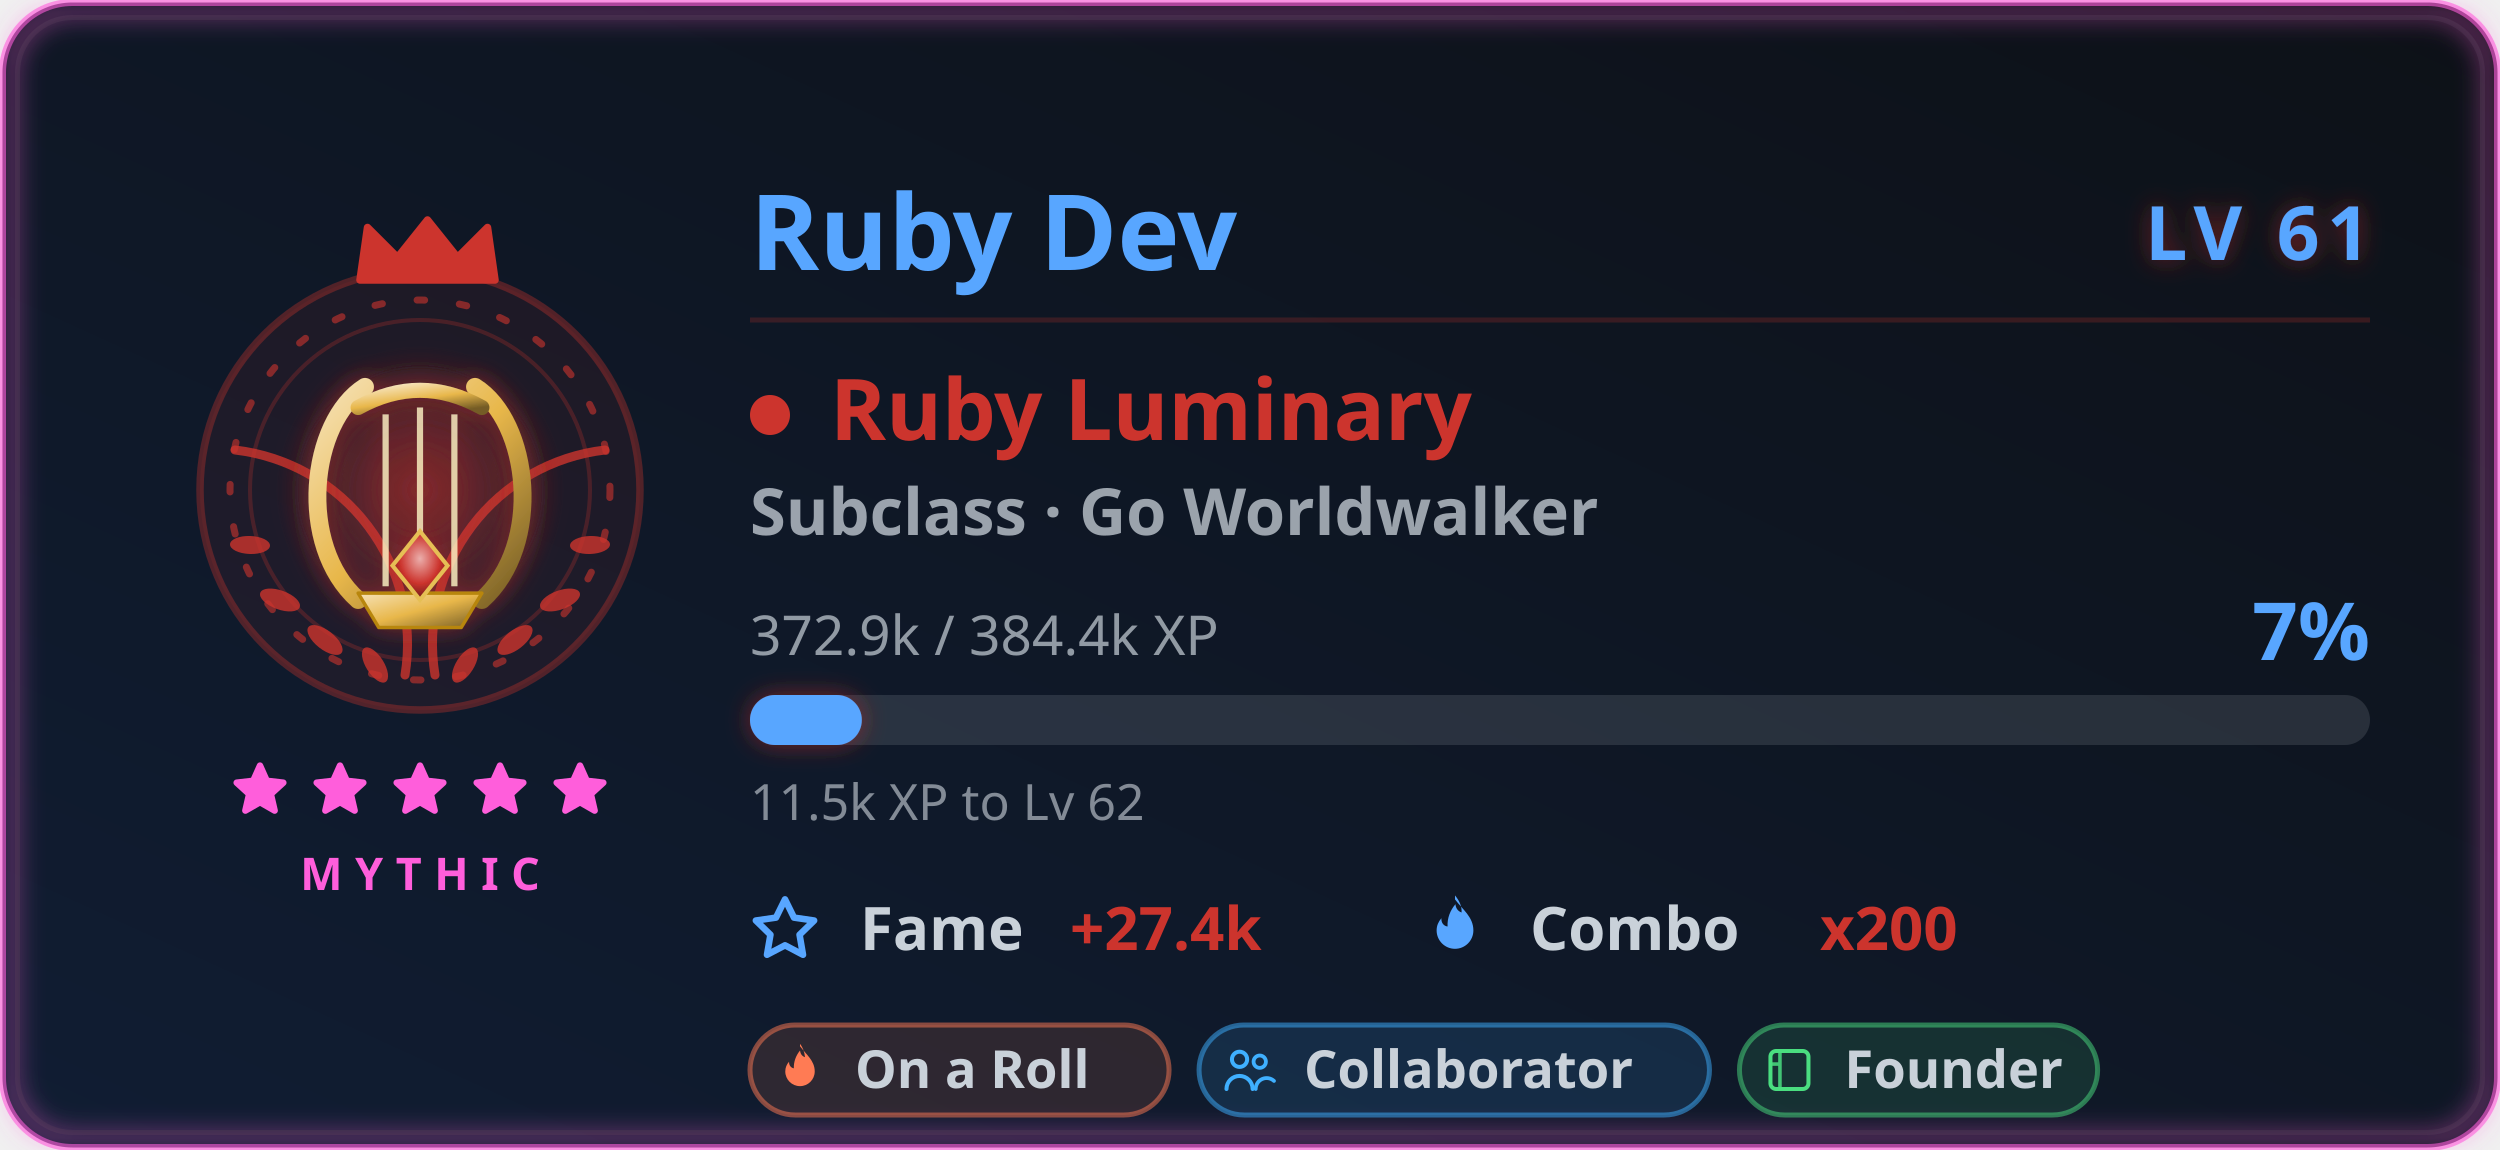
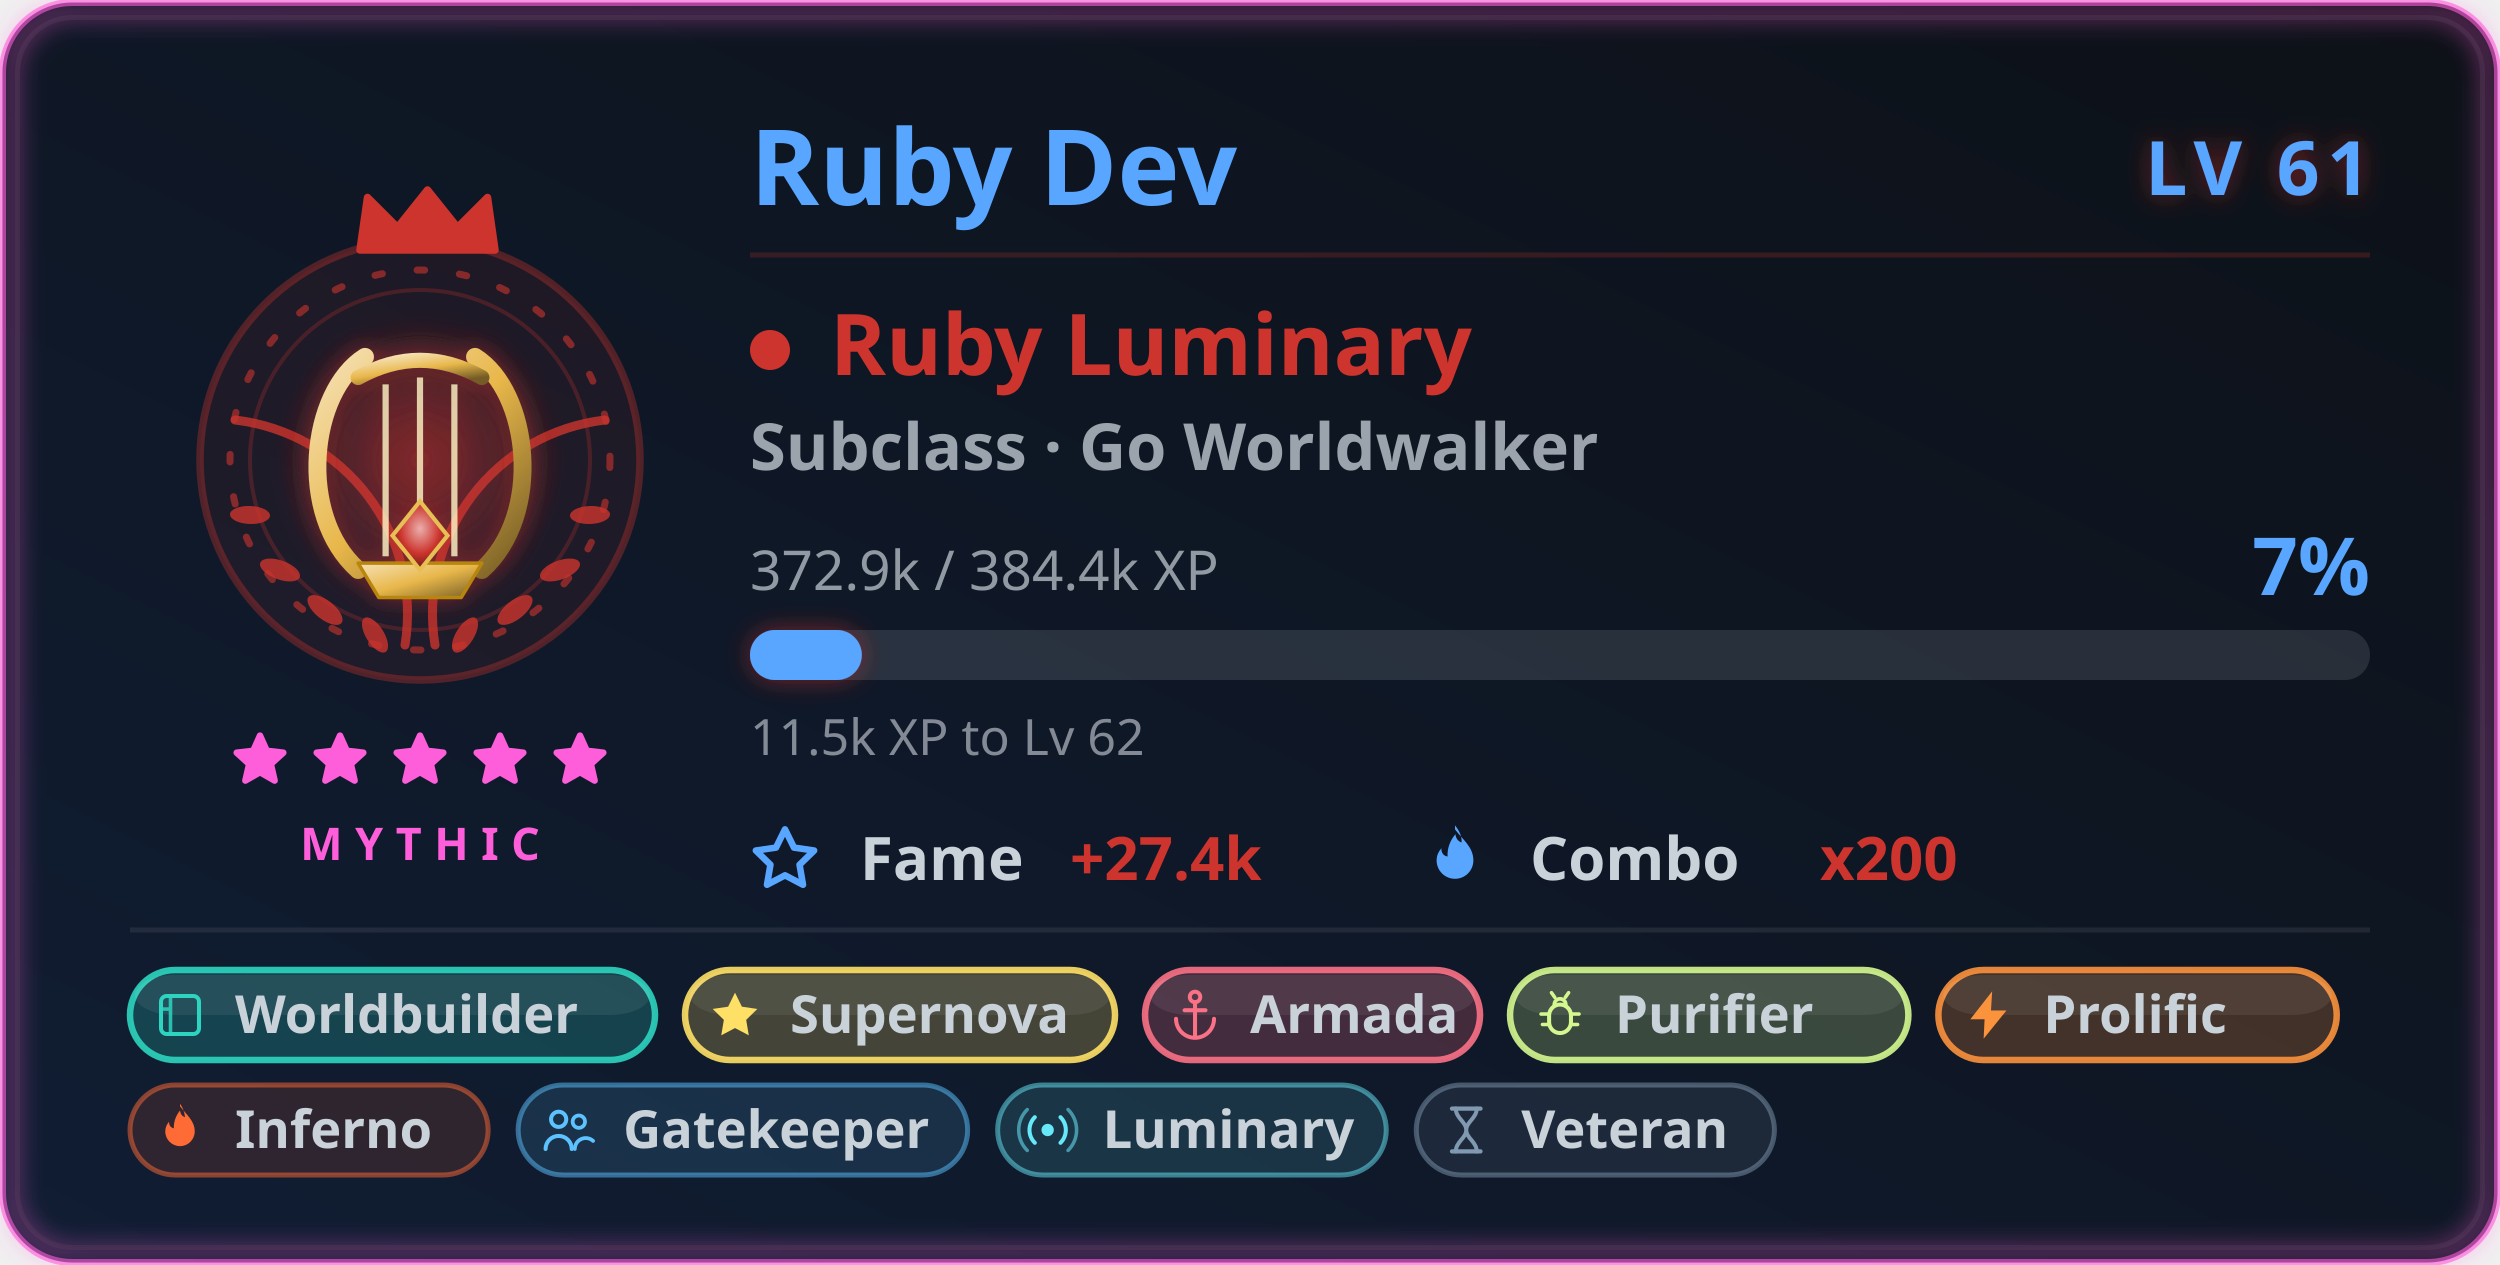
- <svg xmlns="http://www.w3.org/2000/svg" width="500" height="230" viewBox="0 0 500 230" role="img" aria-labelledby="card-title-a11y card-desc-a11y">
+ <svg xmlns="http://www.w3.org/2000/svg" width="500" height="253" viewBox="0 0 500 253" role="img" aria-labelledby="card-title-a11y card-desc-a11y">
  <style>
text { font-family: 'Segoe UI', Ubuntu, 'Helvetica Neue', sans-serif; }
.title { font-size: 18px; font-weight: 600; fill: #58a6ff; }
.title-icon { fill: #58a6ff; }
.icon { fill: #58a6ff; }


.gl-name { font-size: 21px; font-weight: 700; fill: #58a6ff; }
.gl-lvl { font-size: 15px; font-weight: 800; letter-spacing: 1.5px; fill: #58a6ff; }
.gl-class { font-size: 17px; font-weight: 700; fill: #cc342d; }
.gl-sub { font-size: 13px; font-weight: 600; fill: #c9d1d9; opacity: 0.75; }
.gl-meta { font-size: 11px; fill: #c9d1d9; opacity: 0.7; }
.gl-pct { font-size: 16px; font-weight: 800; fill: #58a6ff; }
.gl-chip-label { font-size: 12px; font-weight: 600; fill: #c9d1d9; }
.gl-chip-value { font-size: 12px; font-weight: 800; fill: #cc342d; }
.gl-hint { font-size: 10px; fill: #c9d1d9; opacity: 0.62; }
.gl-badge-label { font-size: 10.5px; font-weight: 600; }
.gl-rarity { font-size: 9px; font-weight: 700; letter-spacing: 2.5px; fill: #ff5edb; }

</style>
  <defs>
    <linearGradient id="card-bg" x1="0" y1="0" x2="1" y2="1" gradientTransform="rotate(90, 0.5, 0.5)">
      <stop offset="0.0%" stop-color="#0d1117" />
      <stop offset="100.0%" stop-color="#101d33" />
    </linearGradient>
    <filter id="card-glow" x="-50%" y="-50%" width="200%" height="200%">
      <feGaussianBlur in="SourceGraphic" stdDeviation="3" result="blur" />
      <feFlood flood-color="#58a6ff" flood-opacity="0.55" result="tint" />
      <feComposite in="tint" in2="blur" operator="in" result="softGlow" />
      <feMerge>
        <feMergeNode in="softGlow" />
        <feMergeNode in="SourceGraphic" />
      </feMerge>
    </filter>
    <filter id="gl-glow" x="-60%" y="-60%" width="220%" height="220%">
      <feGaussianBlur in="SourceGraphic" stdDeviation="2.4" result="b" />
      <feFlood flood-color="#cc342d" flood-opacity="0.55" result="t" />
      <feComposite in="t" in2="b" operator="in" result="g" />
      <feMerge>
        <feMergeNode in="g" />
        <feMergeNode in="SourceGraphic" />
      </feMerge>
    </filter>
    <filter id="gl-rarity" x="-20%" y="-20%" width="140%" height="140%">
      <feGaussianBlur stdDeviation="2.4" />
    </filter>
  </defs>
-   <rect x="0.5" y="0.5" width="499" height="229" rx="14" fill="url(#card-bg)" stroke="#ff5edb" stroke-width="1.4" stroke-opacity="0.6" />
-   <rect x="3.5" y="3.5" width="493" height="223" rx="11" fill="none" stroke="#30363d" stroke-opacity="0.4" />
-   <rect x="2" y="2" width="496" height="226" rx="13" fill="none" stroke="#ff5edb" stroke-width="3.5" stroke-opacity="0.4" filter="url(#gl-rarity)" />
+   <rect x="0.5" y="0.5" width="499" height="252" rx="14" fill="url(#card-bg)" stroke="#ff5edb" stroke-width="1.4" stroke-opacity="0.6" />
+   <rect x="3.5" y="3.5" width="493" height="246" rx="11" fill="none" stroke="#30363d" stroke-opacity="0.4" />
+   <rect x="2" y="2" width="496" height="249" rx="13" fill="none" stroke="#ff5edb" stroke-width="3.5" stroke-opacity="0.4" filter="url(#gl-rarity)" />
  <g class="fade">
    <g class="">
      <g class="flourish">
        <g transform="translate(84,0)">
-           <g transform="translate(0,98)">
+           <g transform="translate(0,92)">
            <path d="M3 37 A 39 39 0 0 1 37 -8" fill="none" stroke="#cc342d" stroke-width="1.8" stroke-linecap="round" opacity="0.8" />
            <g fill="#cc342d" opacity="0.8">
              <ellipse cx="9" cy="35" rx="4" ry="1.8" transform="rotate(-58 9 35)" />
              <ellipse cx="19" cy="30" rx="4.2" ry="1.9" transform="rotate(-38 19 30)" />
              <ellipse cx="28" cy="22" rx="4.2" ry="1.9" transform="rotate(-20 28 22)" />
              <ellipse cx="34" cy="11" rx="4" ry="1.8" transform="rotate(-2 34 11)" />
            </g>
          </g>
        </g>
        <g transform="translate(84,0) scale(-1,1)">
-           <g transform="translate(0,98)">
+           <g transform="translate(0,92)">
            <path d="M3 37 A 39 39 0 0 1 37 -8" fill="none" stroke="#cc342d" stroke-width="1.8" stroke-linecap="round" opacity="0.8" />
            <g fill="#cc342d" opacity="0.8">
              <ellipse cx="9" cy="35" rx="4" ry="1.8" transform="rotate(-58 9 35)" />
              <ellipse cx="19" cy="30" rx="4.2" ry="1.9" transform="rotate(-38 19 30)" />
              <ellipse cx="28" cy="22" rx="4.2" ry="1.9" transform="rotate(-20 28 22)" />
              <ellipse cx="34" cy="11" rx="4" ry="1.8" transform="rotate(-2 34 11)" />
            </g>
          </g>
        </g>
      </g>
-       <circle cx="84" cy="98" r="44" fill="#cc342d" fill-opacity="0.08" stroke="#cc342d" stroke-opacity="0.35" stroke-width="1.5" />
+       <circle cx="84" cy="92" r="44" fill="#cc342d" fill-opacity="0.08" stroke="#cc342d" stroke-opacity="0.35" stroke-width="1.5" />
      <g class="">
-         <circle cx="84" cy="98" r="38" fill="none" stroke="#cc342d" stroke-opacity="0.6" stroke-width="1.4" stroke-dasharray="1.5 7" stroke-linecap="round" />
-         <circle cx="84" cy="98" r="34" fill="none" stroke="#cc342d" stroke-opacity="0.25" stroke-width="0.8" />
+         <circle cx="84" cy="92" r="38" fill="none" stroke="#cc342d" stroke-opacity="0.6" stroke-width="1.4" stroke-dasharray="1.5 7" stroke-linecap="round" />
+         <circle cx="84" cy="92" r="34" fill="none" stroke="#cc342d" stroke-opacity="0.25" stroke-width="0.8" />
      </g>
      <g class="" filter="url(#gl-glow)">
-         <svg class="" x="51" y="65" width="66" height="66" viewBox="0 0 48 48" aria-hidden="true">
+         <svg class="" x="51" y="59" width="66" height="66" viewBox="0 0 48 48" aria-hidden="true">
          <defs>
            <radialGradient id="rbHalo" cx="0.5" cy="0.5" r="0.5">
              <stop offset="0" stop-color="#cc342d" stop-opacity="0.42" />
              <stop offset="1" stop-color="#cc342d" stop-opacity="0" />
            </radialGradient>
            <linearGradient id="rbGold" x1="0" y1="0" x2="1" y2="1">
              <stop offset="0" stop-color="#f6e2b7" />
              <stop offset="0.5" stop-color="#e8b74a" />
              <stop offset="1" stop-color="#745c25" />
            </linearGradient>
            <radialGradient id="rbGem" cx="0.5" cy="0.4" r="0.6">
              <stop offset="0" stop-color="#ebaeab" />
              <stop offset="0.6" stop-color="#cc342d" />
              <stop offset="1" stop-color="#661a17" />
            </radialGradient>
          </defs>
          <circle cx="24" cy="24" r="21" fill="url(#rbHalo)" />
          <path d="M15 40 C6 32 8 14 16 9 M33 40 C42 32 40 14 32 9" fill="none" stroke="url(#rbGold)" stroke-width="2.6" stroke-linecap="round" />
          <path d="M15 12 Q24 7 33 12" fill="none" stroke="url(#rbGold)" stroke-width="2.2" stroke-linecap="round" />
          <g stroke="#fff3c4" stroke-width="0.9" stroke-opacity="0.8">
            <path d="M19 13 V38 M24 12 V40 M29 13 V38" />
          </g>
          <path d="M15 39 H33 L30 44 H18 Z" fill="url(#rbGold)" stroke="#b8860b" stroke-width="0.5" stroke-linejoin="round" />
          <path d="M24 30 l4 5 l-4 5 l-4 -5 Z" fill="url(#rbGem)" stroke="#e6bf55" stroke-width="0.6" />
        </svg>
      </g>
-       <g transform="translate(69, 42.5) scale(1.5)">
+       <g transform="translate(69, 36.5) scale(1.5)">
        <path d="M2 9 L3 2 L7 6 L11 1 L15 6 L19 2 L20 9 Z" fill="#cc342d" stroke="#cc342d" stroke-width="1" stroke-linejoin="round" />
      </g>
    </g>
    <g>
-       <g class="" transform="translate(45.5, 151.5) scale(0.5416667)" fill="#ff5edb" stroke="#ff5edb" stroke-width="2.4" stroke-linejoin="round" stroke-linecap="round" opacity="1">
-         <path d="M12 3 L14.5 8.6 L20.6 9.3 L16 13.5 L17.4 19.6 L12 16.5 L6.6 19.6 L8 13.5 L3.4 9.3 L9.5 8.6 Z" />
-       </g>
-       <g class="" transform="translate(61.5, 151.5) scale(0.5416667)" fill="#ff5edb" stroke="#ff5edb" stroke-width="2.4" stroke-linejoin="round" stroke-linecap="round" opacity="1">
-         <path d="M12 3 L14.5 8.6 L20.6 9.3 L16 13.5 L17.4 19.6 L12 16.5 L6.6 19.6 L8 13.5 L3.4 9.3 L9.5 8.6 Z" />
-       </g>
-       <g class="" transform="translate(77.5, 151.5) scale(0.5416667)" fill="#ff5edb" stroke="#ff5edb" stroke-width="2.4" stroke-linejoin="round" stroke-linecap="round" opacity="1">
-         <path d="M12 3 L14.5 8.6 L20.6 9.3 L16 13.5 L17.4 19.6 L12 16.5 L6.6 19.6 L8 13.5 L3.4 9.3 L9.5 8.6 Z" />
-       </g>
-       <g class="" transform="translate(93.5, 151.5) scale(0.5416667)" fill="#ff5edb" stroke="#ff5edb" stroke-width="2.4" stroke-linejoin="round" stroke-linecap="round" opacity="1">
-         <path d="M12 3 L14.5 8.6 L20.6 9.3 L16 13.5 L17.4 19.6 L12 16.5 L6.6 19.6 L8 13.5 L3.4 9.3 L9.5 8.6 Z" />
-       </g>
-       <g class="" transform="translate(109.5, 151.5) scale(0.5416667)" fill="#ff5edb" stroke="#ff5edb" stroke-width="2.4" stroke-linejoin="round" stroke-linecap="round" opacity="1">
-         <path d="M12 3 L14.5 8.6 L20.6 9.3 L16 13.5 L17.4 19.6 L12 16.5 L6.6 19.6 L8 13.5 L3.4 9.3 L9.5 8.6 Z" />
-       </g>
-     </g>
-     <text class="gl-rarity" x="84" y="178" text-anchor="middle">MYTHIC</text>
+       <g class="" transform="translate(45.5, 145.5) scale(0.5416667)" fill="#ff5edb" stroke="#ff5edb" stroke-width="2.4" stroke-linejoin="round" stroke-linecap="round" opacity="1">
+         <path d="M12 3 L14.5 8.6 L20.6 9.3 L16 13.5 L17.4 19.6 L12 16.5 L6.6 19.6 L8 13.5 L3.4 9.3 L9.5 8.6 Z" />
+       </g>
+       <g class="" transform="translate(61.5, 145.5) scale(0.5416667)" fill="#ff5edb" stroke="#ff5edb" stroke-width="2.4" stroke-linejoin="round" stroke-linecap="round" opacity="1">
+         <path d="M12 3 L14.5 8.6 L20.6 9.3 L16 13.5 L17.4 19.6 L12 16.5 L6.6 19.6 L8 13.5 L3.4 9.3 L9.5 8.6 Z" />
+       </g>
+       <g class="" transform="translate(77.5, 145.5) scale(0.5416667)" fill="#ff5edb" stroke="#ff5edb" stroke-width="2.4" stroke-linejoin="round" stroke-linecap="round" opacity="1">
+         <path d="M12 3 L14.5 8.6 L20.6 9.3 L16 13.5 L17.4 19.6 L12 16.5 L6.6 19.6 L8 13.5 L3.4 9.3 L9.5 8.6 Z" />
+       </g>
+       <g class="" transform="translate(93.5, 145.5) scale(0.5416667)" fill="#ff5edb" stroke="#ff5edb" stroke-width="2.4" stroke-linejoin="round" stroke-linecap="round" opacity="1">
+         <path d="M12 3 L14.5 8.6 L20.6 9.3 L16 13.5 L17.4 19.6 L12 16.5 L6.6 19.6 L8 13.5 L3.4 9.3 L9.5 8.6 Z" />
+       </g>
+       <g class="" transform="translate(109.5, 145.5) scale(0.5416667)" fill="#ff5edb" stroke="#ff5edb" stroke-width="2.4" stroke-linejoin="round" stroke-linecap="round" opacity="1">
+         <path d="M12 3 L14.5 8.6 L20.6 9.3 L16 13.5 L17.4 19.6 L12 16.5 L6.6 19.6 L8 13.5 L3.4 9.3 L9.5 8.6 Z" />
+       </g>
+     </g>
+     <text class="gl-rarity" x="84" y="172" text-anchor="middle">MYTHIC</text>
  </g>
  <g class="fade" style="animation-delay:.15s">
-     <text class="gl-name" x="150" y="54">Ruby Dev</text>
-     <text class="gl-lvl glow-pulse" x="474" y="52" text-anchor="end" filter="url(#gl-glow)">LV 61</text>
-     <line x1="150" y1="64" x2="474" y2="64" stroke="#cc342d" stroke-opacity="0.22" stroke-width="1" />
-     <circle cx="154" cy="83" r="4" fill="#cc342d" />
-     <text class="gl-class" x="166" y="88">Ruby Luminary</text>
-     <text class="gl-sub" x="150" y="107">Subclass · Go Worldwalker</text>
-     <text class="gl-meta" x="150" y="131">372.9k / 384.4k XP</text>
-     <text class="gl-pct " x="474" y="132" text-anchor="end">7%</text>
-     <rect x="150" y="139" width="324" height="10" rx="5" fill="#c9d1d9" fill-opacity="0.14" />
-     <rect class="xp-fill " x="150" y="139" width="22.364" height="10" rx="5" fill="#58a6ff" filter="url(#gl-glow)" />
-     <text class="gl-hint" x="150" y="164">11.5k XP to Lv 62</text>
-     <g transform="translate(150, 190)">
+     <text class="gl-name" x="150" y="41">Ruby Dev</text>
+     <text class="gl-lvl glow-pulse" x="474" y="39" text-anchor="end" filter="url(#gl-glow)">LV 61</text>
+     <line x1="150" y1="51" x2="474" y2="51" stroke="#cc342d" stroke-opacity="0.22" stroke-width="1" />
+     <circle cx="154" cy="70" r="4" fill="#cc342d" />
+     <text class="gl-class" x="166" y="75">Ruby Luminary</text>
+     <text class="gl-sub" x="150" y="94">Subclass · Go Worldwalker</text>
+     <text class="gl-meta" x="150" y="118">372.9k / 384.4k XP</text>
+     <text class="gl-pct " x="474" y="119" text-anchor="end">7%</text>
+     <rect x="150" y="126" width="324" height="10" rx="5" fill="#c9d1d9" fill-opacity="0.14" />
+     <rect class="xp-fill " x="150" y="126" width="22.364" height="10" rx="5" fill="#58a6ff" filter="url(#gl-glow)" />
+     <text class="gl-hint" x="150" y="151">11.5k XP to Lv 62</text>
+     <g transform="translate(150, 176)">
      <svg class="icon" x="0" y="-11" width="14" height="14" viewBox="0 0 16 16" aria-hidden="true">
        <path fill-rule="evenodd" d="M8 .25a.75.75 0 0 1 .673.418l1.882 3.815 4.21.612a.75.75 0 0 1 .416 1.279l-3.046 2.97.719 4.192a.75.75 0 0 1-1.088.791L8 12.347l-3.766 1.98a.75.75 0 0 1-1.088-.79l.72-4.194L.818 6.374a.75.75 0 0 1 .416-1.28l4.21-.611L7.327.668A.75.75 0 0 1 8 .25zm0 2.445L6.615 5.5a.75.75 0 0 1-.564.41l-3.097.45 2.24 2.184a.75.75 0 0 1 .216.664l-.528 3.084 2.769-1.456a.75.75 0 0 1 .698 0l2.77 1.456-.53-3.084a.75.75 0 0 1 .216-.664l2.24-2.183-3.096-.45a.75.75 0 0 1-.564-.41L8 2.694v.001z" />
      </svg>
      <text class="gl-chip-label" x="22" y="0">Fame</text>
      <text class="gl-chip-value" x="64" y="0">+27.4k</text>
    </g>
-     <g transform="translate(284, 190)">
+     <g transform="translate(284, 176)">
      <svg class="icon" x="0" y="-11" width="14" height="14" viewBox="0 0 16 16" aria-hidden="true">
        <path fill-rule="evenodd" d="M8 1c1.7 2.3 4.2 4 4.2 7.1a4.2 4.2 0 0 1-8.4 0c0-1.1.4-2 1.1-2.8-.1 1 .5 1.8 1.4 1.9-.1-1.9.6-3.7 1.8-5.1.1 1 .6 1.6 1.4 1.9.1-1.4-.5-2.7-1.5-3.9z" />
      </svg>
      <text class="gl-chip-label" x="22" y="0">Combo</text>
      <text class="gl-chip-value" x="80" y="0">x200</text>
    </g>
  </g>
  <g class="fade" style="animation-delay:.2s">
-     <g>
-       <rect x="150" y="205" width="83.81" height="18" rx="9" fill="#ff7b54" fill-opacity="0.13" stroke="#ff7b54" stroke-opacity="0.5" stroke-width="1" />
-       <g transform="translate(154.3, 208.3) scale(0.475)">
-         <path d="M12 2c2.5 3.4 6.2 6 6.2 10.6a6.2 6.2 0 0 1-12.4 0c0-1.6.6-3 1.6-4.1-.1 1.5.8 2.6 2 2.8-.1-2.8.9-5.4 2.6-7.5.2 1.5.9 2.4 2.1 2.8-.2-2-.8-4-2.1-5.6Z" fill="#ff7b54" />
-       </g>
-       <text class="gl-badge-label" x="171" y="217.6" fill="#c9d1d9">On a Roll</text>
-     </g>
-     <g>
-       <rect x="239.81" y="205" width="102.08" height="18" rx="9" fill="#3fb0ff" fill-opacity="0.13" stroke="#3fb0ff" stroke-opacity="0.5" stroke-width="1" />
-       <g transform="translate(244.11, 208.3) scale(0.475)">
-         <circle cx="8" cy="7.5" r="3.2" fill="none" stroke="#3fb0ff" stroke-width="1.7" />
-         <path d="M2.5 20a5.5 5.5 0 0 1 11 0" fill="none" stroke="#3fb0ff" stroke-width="1.7" stroke-linecap="round" />
-         <circle cx="16.5" cy="8.5" r="2.6" fill="none" stroke="#3fb0ff" stroke-width="1.6" />
-         <path d="M14.8 20a4.6 4.6 0 0 1 7.7-3.4" fill="none" stroke="#3fb0ff" stroke-width="1.6" stroke-linecap="round" />
-       </g>
-       <text class="gl-badge-label" x="260.81" y="217.6" fill="#c9d1d9">Collaborator</text>
-     </g>
-     <g>
-       <rect x="347.89" y="205" width="71.63" height="18" rx="9" fill="#4ade80" fill-opacity="0.13" stroke="#4ade80" stroke-opacity="0.5" stroke-width="1" />
-       <g transform="translate(352.19, 208.3) scale(0.475)">
-         <rect x="4" y="4" width="16" height="16" rx="2.4" fill="none" stroke="#4ade80" stroke-width="1.7" />
-         <path d="M8 4v16 M4 9.5h4" fill="none" stroke="#4ade80" stroke-width="1.5" opacity="0.85" />
-       </g>
-       <text class="gl-badge-label" x="368.89" y="217.6" fill="#c9d1d9">Founder</text>
+     <line x1="26" y1="186" x2="474" y2="186" stroke="#c9d1d9" stroke-opacity="0.1" stroke-width="1" />
+     <g>
+       <rect x="26" y="194" width="105.003" height="18" rx="9" fill="#2dd4bf" fill-opacity="0.22" stroke="#2dd4bf" stroke-opacity="0.9" stroke-width="1.3" />
+       <rect x="27" y="195" width="103.003" height="8" rx="8" fill="#ffffff" fill-opacity="0.07" />
+       <g transform="translate(30.3, 197.3) scale(0.475)">
+         <rect x="4" y="4" width="16" height="16" rx="2.4" fill="none" stroke="#2dd4bf" stroke-width="1.7" />
+         <path d="M8 4v16 M4 9.5h4" fill="none" stroke="#2dd4bf" stroke-width="1.5" opacity="0.85" />
+       </g>
+       <text class="gl-badge-label" x="47" y="206.6" fill="#c9d1d9" font-weight="800">Worldbuilder</text>
+     </g>
+     <g>
+       <rect x="137.003" y="194" width="86.002" height="18" rx="9" fill="#ffe066" fill-opacity="0.22" stroke="#ffe066" stroke-opacity="0.9" stroke-width="1.3" />
+       <rect x="138.003" y="195" width="84.002" height="8" rx="8" fill="#ffffff" fill-opacity="0.07" />
+       <g transform="translate(141.3032, 197.3) scale(0.475)">
+         <path d="M12 2.6 14.9 8.5 21.4 9.45 16.7 14.05 17.8 20.55 12 17.5 6.2 20.55 7.3 14.05 2.6 9.45 9.1 8.5Z" fill="#ffe066" />
+       </g>
+       <text class="gl-badge-label" x="158.003" y="206.6" fill="#c9d1d9" font-weight="800">Supernova</text>
+     </g>
+     <g>
+       <rect x="229.006" y="194" width="67.002" height="18" rx="9" fill="#fb7185" fill-opacity="0.22" stroke="#fb7185" stroke-opacity="0.9" stroke-width="1.3" />
+       <rect x="230.006" y="195" width="65.002" height="8" rx="8" fill="#ffffff" fill-opacity="0.07" />
+       <g transform="translate(233.3056, 197.3) scale(0.475)">
+         <circle cx="12" cy="4.4" r="2.2" fill="none" stroke="#fb7185" stroke-width="1.7" />
+         <path d="M12 6.6V21M7.6 10h8.8" fill="none" stroke="#fb7185" stroke-width="1.7" stroke-linejoin="round" stroke-linecap="round" />
+         <path d="M4 13.6a8 8 0 0 0 16 0" fill="none" stroke="#fb7185" stroke-width="1.7" stroke-linejoin="round" stroke-linecap="round" />
+       </g>
+       <text class="gl-badge-label" x="250.006" y="206.6" fill="#c9d1d9" font-weight="800">Armada</text>
+     </g>
+     <g>
+       <rect x="302.007" y="194" width="79.669" height="18" rx="9" fill="#d4f88f" fill-opacity="0.22" stroke="#d4f88f" stroke-opacity="0.9" stroke-width="1.3" />
+       <rect x="303.007" y="195" width="77.669" height="8" rx="8" fill="#ffffff" fill-opacity="0.07" />
+       <g transform="translate(306.3072, 197.3) scale(0.475)">
+         <rect x="7.4" y="7.6" width="9.2" height="12" rx="4.6" fill="none" stroke="#d4f88f" stroke-width="1.7" />
+         <path d="M9.6 7.6a2.4 2.4 0 0 1 4.8 0" fill="none" stroke="#d4f88f" stroke-width="1.6" stroke-linejoin="round" stroke-linecap="round" />
+         <path d="M7.4 11.6H4M16.6 11.6H20M7.4 16H4.6M16.6 16H19.4M9.8 4.6 8.4 2.6M14.2 4.6 15.6 2.6" fill="none" stroke="#d4f88f" stroke-width="1.5" stroke-linejoin="round" stroke-linecap="round" />
+       </g>
+       <text class="gl-badge-label" x="323.007" y="206.6" fill="#c9d1d9" font-weight="800">Purifier</text>
+     </g>
+     <g>
+       <rect x="387.676" y="194" width="79.669" height="18" rx="9" fill="#fb923c" fill-opacity="0.22" stroke="#fb923c" stroke-opacity="0.9" stroke-width="1.3" />
+       <rect x="388.676" y="195" width="77.669" height="8" rx="8" fill="#ffffff" fill-opacity="0.07" />
+       <g transform="translate(391.976, 197.3) scale(0.475)">
+         <path d="M13.6 2 4.4 13.8h6L10 22l9.6-11.9h-6.5Z" fill="#fb923c" />
+       </g>
+       <text class="gl-badge-label" x="408.676" y="206.6" fill="#c9d1d9" font-weight="800">Prolific</text>
+     </g>
+     <g>
+       <rect x="26" y="217" width="71.63" height="18" rx="9" fill="#ff6b35" fill-opacity="0.13" stroke="#ff6b35" stroke-opacity="0.5" stroke-width="1" />
+       <g transform="translate(30.3, 220.3) scale(0.475)">
+         <path d="M12 2c2.5 3.4 6.2 6 6.2 10.6a6.2 6.2 0 0 1-12.4 0c0-1.6.6-3 1.6-4.1-.1 1.5.8 2.6 2 2.8-.1-2.8.9-5.4 2.6-7.5.2 1.5.9 2.4 2.1 2.8-.2-2-.8-4-2.1-5.6Z" fill="#ff6b35" />
+       </g>
+       <text class="gl-badge-label" x="47" y="229.6" fill="#c9d1d9">Inferno</text>
+     </g>
+     <g>
+       <rect x="103.63" y="217" width="89.9" height="18" rx="9" fill="#5cc3ff" fill-opacity="0.13" stroke="#5cc3ff" stroke-opacity="0.5" stroke-width="1" />
+       <g transform="translate(107.93, 220.3) scale(0.475)">
+         <circle cx="8" cy="7.5" r="3.2" fill="none" stroke="#5cc3ff" stroke-width="1.7" />
+         <path d="M2.5 20a5.5 5.5 0 0 1 11 0" fill="none" stroke="#5cc3ff" stroke-width="1.7" stroke-linecap="round" />
+         <circle cx="16.5" cy="8.5" r="2.6" fill="none" stroke="#5cc3ff" stroke-width="1.6" />
+         <path d="M14.8 20a4.6 4.6 0 0 1 7.7-3.4" fill="none" stroke="#5cc3ff" stroke-width="1.6" stroke-linecap="round" />
+       </g>
+       <text class="gl-badge-label" x="124.63" y="229.6" fill="#c9d1d9">Gatekeeper</text>
+     </g>
+     <g>
+       <rect x="199.53" y="217" width="77.72" height="18" rx="9" fill="#67e8f9" fill-opacity="0.13" stroke="#67e8f9" stroke-opacity="0.5" stroke-width="1" />
+       <g transform="translate(203.83, 220.3) scale(0.475)">
+         <circle cx="12" cy="12" r="2.6" fill="#67e8f9" />
+         <path d="M6.6 6.6a7.6 7.6 0 0 0 0 10.8M17.4 6.6a7.6 7.6 0 0 1 0 10.8" fill="none" stroke="#67e8f9" stroke-width="1.7" stroke-linejoin="round" stroke-linecap="round" />
+         <path d="M3.4 3.4a12.1 12.1 0 0 0 0 17.2M20.6 3.4a12.1 12.1 0 0 1 0 17.2" fill="none" stroke="#67e8f9" stroke-width="1.5" stroke-linejoin="round" stroke-linecap="round" opacity="0.55" />
+       </g>
+       <text class="gl-badge-label" x="220.53" y="229.6" fill="#c9d1d9">Luminary</text>
+     </g>
+     <g>
+       <rect x="283.25" y="217" width="71.63" height="18" rx="9" fill="#8098b0" fill-opacity="0.13" stroke="#8098b0" stroke-opacity="0.5" stroke-width="1" />
+       <g transform="translate(287.55, 220.3) scale(0.475)">
+         <path d="M6 3h12M6 21h12" fill="none" stroke="#8098b0" stroke-width="1.8" stroke-linejoin="round" stroke-linecap="round" />
+         <path d="M7.6 3c0 4 4.4 5.6 4.4 9s-4.4 5-4.4 9M16.4 3c0 4-4.4 5.6-4.4 9s4.4 5 4.4 9" fill="none" stroke="#8098b0" stroke-width="1.7" stroke-linejoin="round" stroke-linecap="round" />
+       </g>
+       <text class="gl-badge-label" x="304.25" y="229.6" fill="#c9d1d9">Veteran</text>
    </g>
  </g>
</svg>
